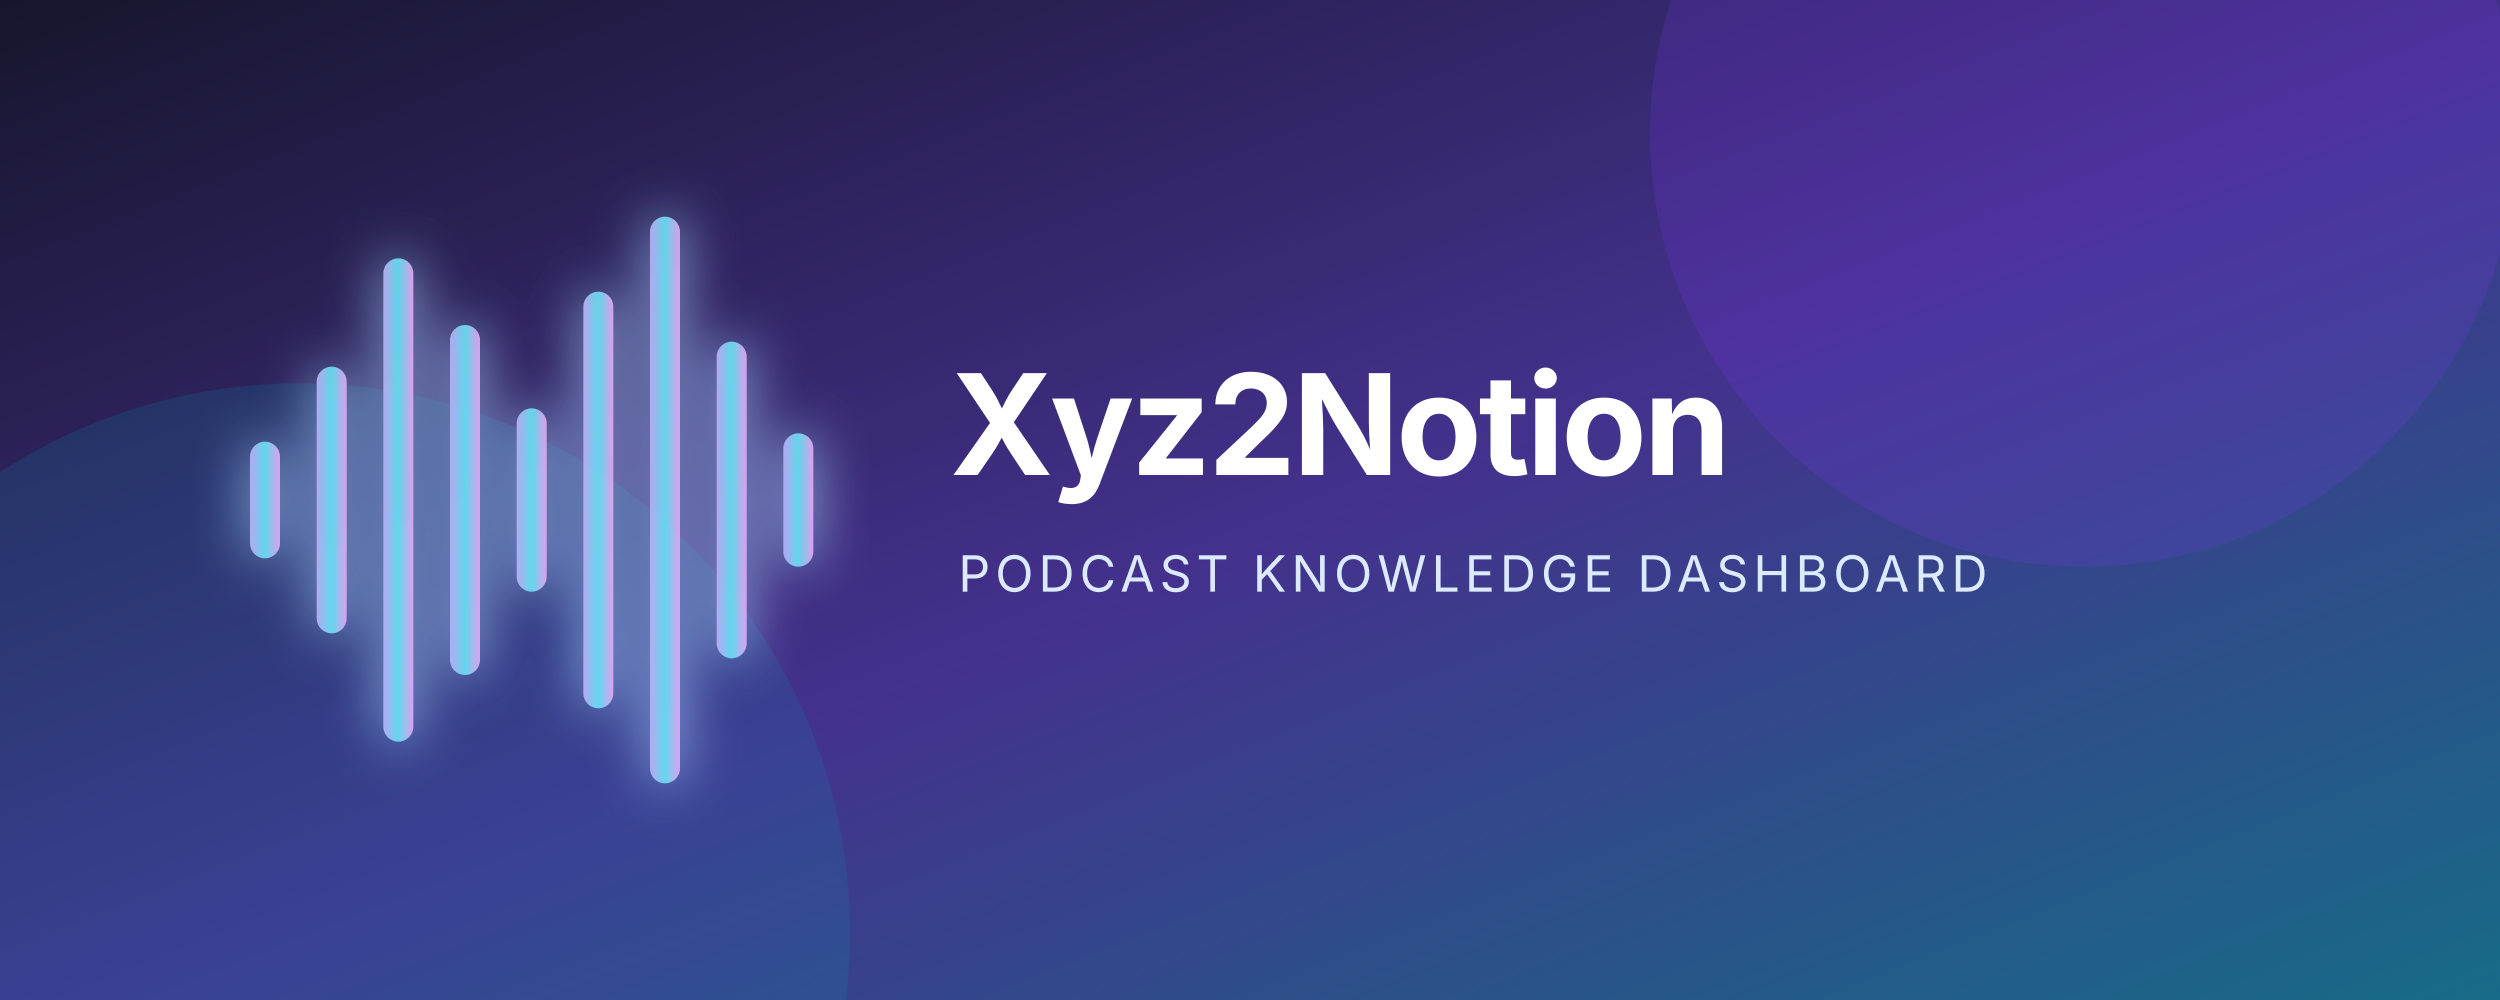
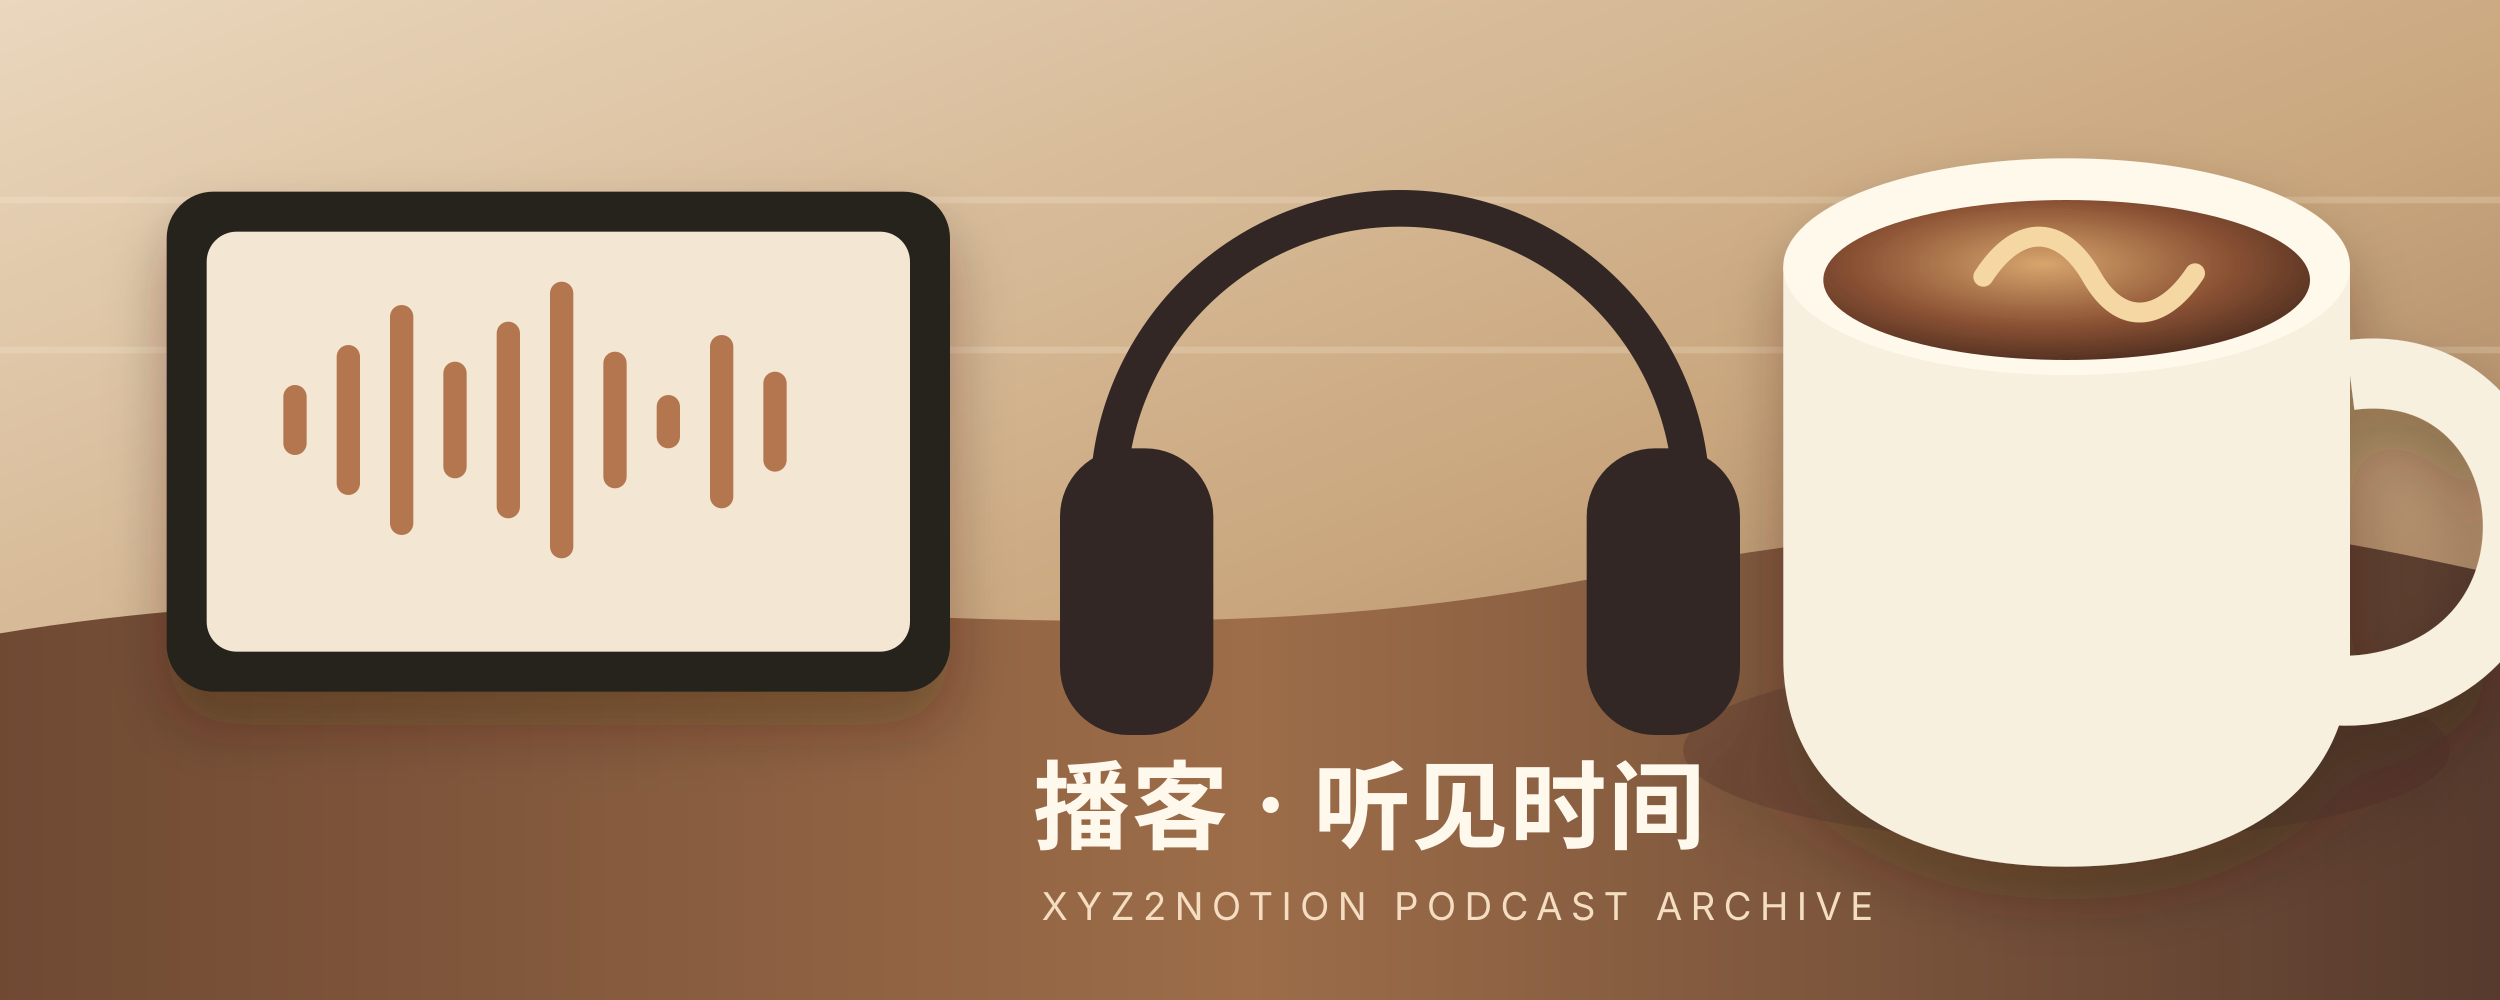
<svg xmlns="http://www.w3.org/2000/svg" width="1500" height="600" viewBox="0 0 1500 600" role="img" aria-labelledby="title desc">
  <defs>
-     <linearGradient id="background" x1="0" y1="0" x2="1" y2="1">
-       <stop offset="0" stop-color="#17152d" />
-       <stop offset="0.52" stop-color="#44318d" />
-       <stop offset="1" stop-color="#176b87" />
+     <linearGradient id="wall" x1="0" y1="0" x2="1" y2="1">
+       <stop offset="0" stop-color="#ead7bd" />
+       <stop offset=".55" stop-color="#c9a67d" />
+       <stop offset="1" stop-color="#936f54" />
    </linearGradient>
-     <linearGradient id="wave" x1="0" y1="0" x2="1" y2="0">
-       <stop offset="0" stop-color="#c4b5fd" />
-       <stop offset="0.5" stop-color="#67e8f9" />
-       <stop offset="1" stop-color="#f0abfc" />
+     <linearGradient id="desk" x1="0" y1="0" x2="1" y2="0">
+       <stop offset="0" stop-color="#6f4933" />
+       <stop offset=".5" stop-color="#9d6d49" />
+       <stop offset="1" stop-color="#563a2d" />
    </linearGradient>
-     <filter id="glow">
-       <feGaussianBlur stdDeviation="16" result="blur" />
-       <feMerge>
-         <feMergeNode in="blur" />
-         <feMergeNode in="SourceGraphic" />
-       </feMerge>
+     <radialGradient id="coffee" cx=".45" cy=".4" r=".7">
+       <stop offset="0" stop-color="#d7a56d" />
+       <stop offset=".55" stop-color="#8b5234" />
+       <stop offset="1" stop-color="#3f241b" />
+     </radialGradient>
+     <filter id="shadow" x="-30%" y="-30%" width="160%" height="180%">
+       <feDropShadow dx="0" dy="20" stdDeviation="18" flood-color="#2d1a12" flood-opacity=".32" />
    </filter>
  </defs>
-   <rect width="1500" height="600" fill="url(#background)" />
-   <circle cx="1250" cy="80" r="260" fill="#7c3aed" opacity=".18" />
-   <circle cx="180" cy="560" r="330" fill="#0891b2" opacity=".16" />
-   <g fill="url(#wave)" opacity=".9" filter="url(#glow)">
-     <rect x="150" y="265" width="18" height="70" rx="9" />
-     <rect x="190" y="220" width="18" height="160" rx="9" />
-     <rect x="230" y="155" width="18" height="290" rx="9" />
-     <rect x="270" y="195" width="18" height="210" rx="9" />
-     <rect x="310" y="245" width="18" height="110" rx="9" />
-     <rect x="350" y="175" width="18" height="250" rx="9" />
-     <rect x="390" y="130" width="18" height="340" rx="9" />
-     <rect x="430" y="205" width="18" height="190" rx="9" />
-     <rect x="470" y="260" width="18" height="80" rx="9" />
+   <rect width="1500" height="600" fill="url(#wall)" />
+   <path d="M0 380C330 325 620 410 940 350s420-35 560-5v255H0Z" fill="url(#desk)" />
+   <g opacity=".2" stroke="#fff4df" stroke-width="4">
+     <path d="M0 120h1500" />
+     <path d="M0 210h1500" />
  </g>
-   <text x="570" y="285" fill="#fff" font-family="-apple-system,BlinkMacSystemFont,'Segoe UI',sans-serif" font-size="84" font-weight="700" letter-spacing="-2">Xyz2Notion</text>
-   <text x="575" y="355" fill="#dbeafe" font-family="-apple-system,BlinkMacSystemFont,'Segoe UI',sans-serif" font-size="30" letter-spacing="3">PODCAST KNOWLEDGE DASHBOARD</text>
+   <g transform="translate(100 115)" filter="url(#shadow)">
+     <rect width="470" height="300" rx="28" fill="#27211e" />
+     <rect x="24" y="24" width="422" height="252" rx="18" fill="#f3e7d4" />
+     <g fill="#b37650">
+       <rect x="70" y="116" width="14" height="42" rx="7" />
+       <rect x="102" y="92" width="14" height="90" rx="7" />
+       <rect x="134" y="68" width="14" height="138" rx="7" />
+       <rect x="166" y="102" width="14" height="70" rx="7" />
+       <rect x="198" y="78" width="14" height="118" rx="7" />
+       <rect x="230" y="54" width="14" height="166" rx="7" />
+       <rect x="262" y="96" width="14" height="82" rx="7" />
+       <rect x="294" y="122" width="14" height="32" rx="7" />
+       <rect x="326" y="86" width="14" height="104" rx="7" />
+       <rect x="358" y="108" width="14" height="60" rx="7" />
+     </g>
+   </g>
+   <g transform="translate(1050 90)" filter="url(#shadow)">
+     <ellipse cx="190" cy="360" rx="230" ry="55" fill="#38251d" opacity=".25" />
+     <path d="M20 70h340v235c0 80-68 125-170 125S20 385 20 305Z" fill="#f8f0df" />
+     <ellipse cx="190" cy="70" rx="170" ry="65" fill="#fff9ec" />
+     <ellipse cx="190" cy="78" rx="146" ry="48" fill="url(#coffee)" />
+     <path d="M360 135c118-15 142 162 20 187-33 7-58-2-76-16" fill="none" stroke="#f8f0df" stroke-width="42" />
+     <path d="M140 76c22-34 48-30 65 0s42 28 62-2" fill="none" stroke="#f4d7a3" stroke-width="12" stroke-linecap="round" />
+   </g>
+   <g transform="translate(665 70)" fill="none" stroke="#322724" stroke-width="22" stroke-linecap="round">
+     <path d="M0 230a175 175 0 0 1 350 0" />
+     <rect x="-18" y="210" width="70" height="150" rx="30" fill="#322724" />
+     <rect x="298" y="210" width="70" height="150" rx="30" fill="#322724" />
+   </g>
+   <text x="620" y="505" fill="#fff8ed" font-family="-apple-system,BlinkMacSystemFont,'Segoe UI',sans-serif" font-size="58" font-weight="700" letter-spacing="1">播客 · 听见时间</text>
+   <text x="625" y="552" fill="#f4ddc1" font-family="-apple-system,BlinkMacSystemFont,'Segoe UI',sans-serif" font-size="23" letter-spacing="5">XYZ2NOTION PODCAST ARCHIVE</text>
</svg>
